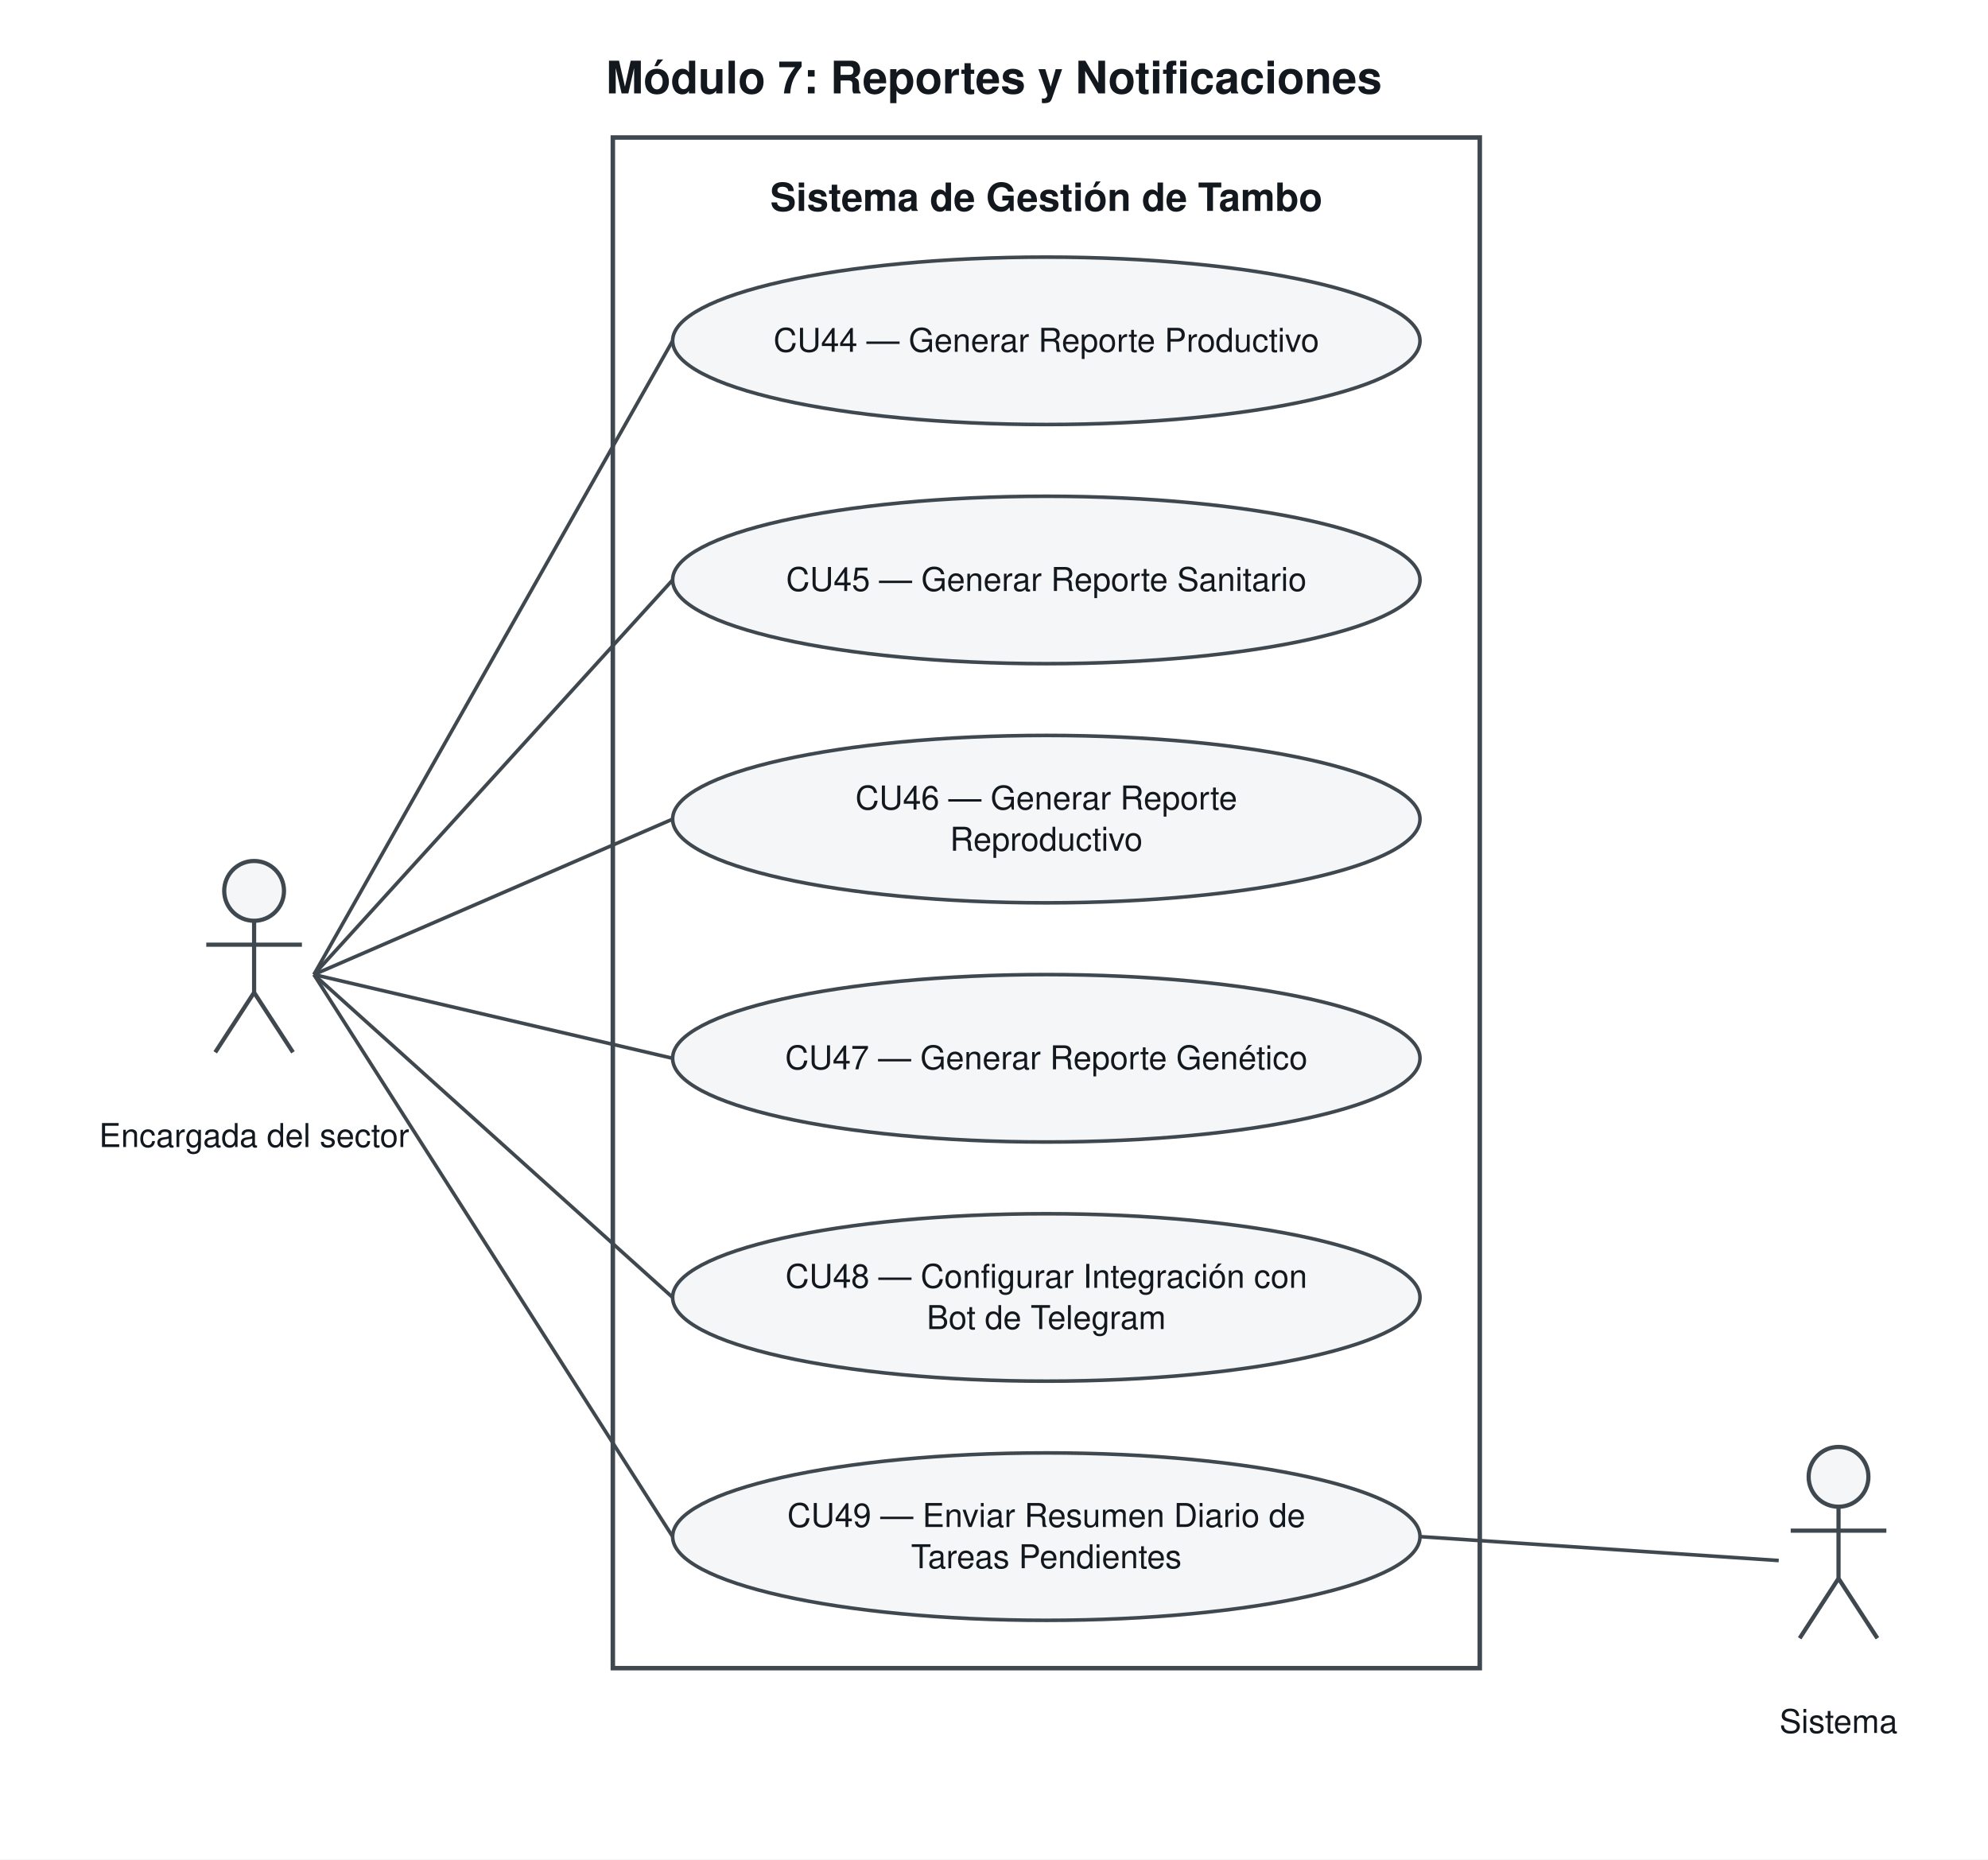
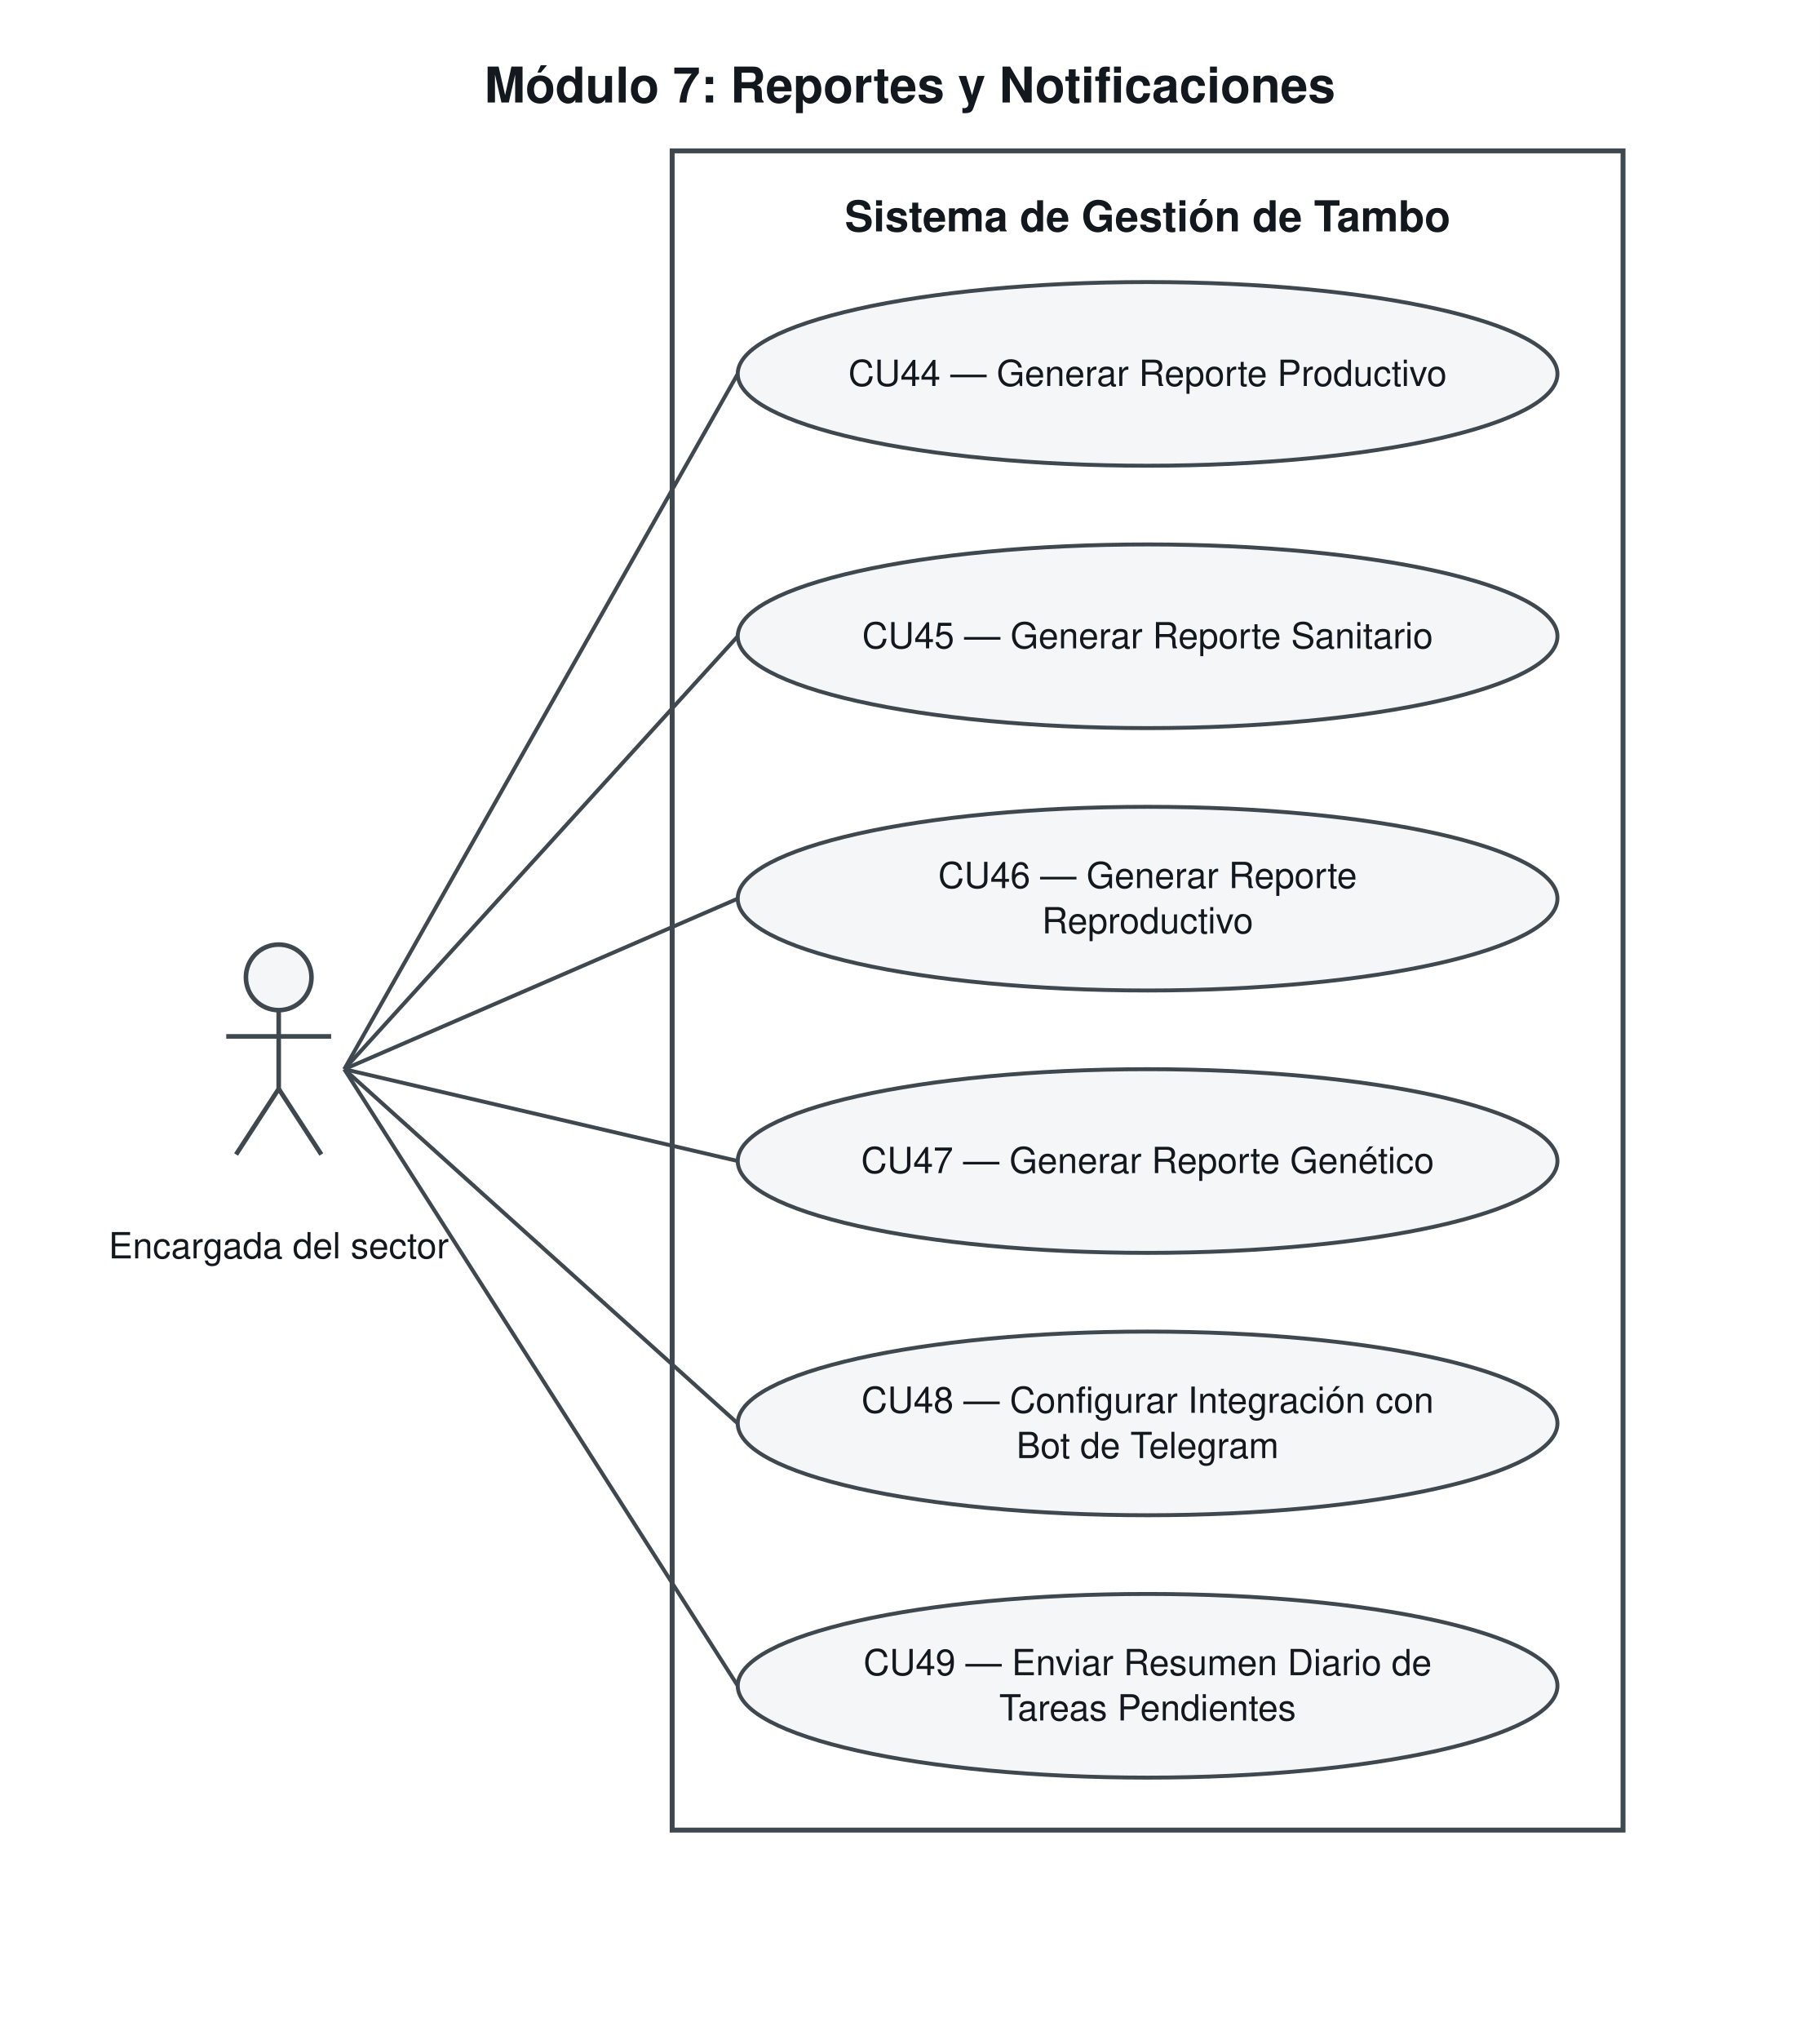
- <svg xmlns="http://www.w3.org/2000/svg" width="665" height="622" viewBox="0 0 665 622">
+ <svg xmlns="http://www.w3.org/2000/svg" width="555" height="622" viewBox="0 0 555 622">
  <rect width="100%" height="100%" fill="#ffffff" />
-   <text x="332.5" y="26.0" font-family="Helvetica, Arial, sans-serif" font-size="15" font-weight="600" fill="#12181d" text-anchor="middle" dominant-baseline="middle">Módulo 7: Reportes y Notificaciones</text>
+   <text x="277.5" y="26.0" font-family="Helvetica, Arial, sans-serif" font-size="15" font-weight="600" fill="#12181d" text-anchor="middle" dominant-baseline="middle">Módulo 7: Reportes y Notificaciones</text>
  <rect x="205.0" y="46.0" width="290.0" height="512.0" fill="#ffffff" stroke="#40484f" stroke-width="1.5" />
  <text x="350.0" y="66.0" font-family="Helvetica, Arial, sans-serif" font-size="13" font-weight="600" fill="#12181d" text-anchor="middle" dominant-baseline="middle">Sistema de Gestión de Tambo</text>
  <line x1="105.0" y1="326.0" x2="225.0" y2="114.0" stroke="#40484f" stroke-width="1.2" />
  <line x1="105.0" y1="326.0" x2="225.0" y2="194.0" stroke="#40484f" stroke-width="1.2" />
  <line x1="105.0" y1="326.0" x2="225.0" y2="274.0" stroke="#40484f" stroke-width="1.2" />
  <line x1="105.0" y1="326.0" x2="225.0" y2="354.0" stroke="#40484f" stroke-width="1.2" />
  <line x1="105.0" y1="326.0" x2="225.0" y2="434.0" stroke="#40484f" stroke-width="1.2" />
-   <line x1="595.0" y1="522.0" x2="475.0" y2="514.0" stroke="#40484f" stroke-width="1.2" />
-   <line x1="225.0" y1="514.0" x2="105.0" y2="326.0" stroke="#40484f" stroke-width="1.2" />
+   <line x1="105.0" y1="326.0" x2="225.0" y2="514.0" stroke="#40484f" stroke-width="1.2" />
  <circle cx="85.0" cy="298.0" r="10" fill="#f4f6f8" stroke="#40484f" stroke-width="1.4" />
  <path d="M 85.0 308.0 L 85.0 332.0 M 69.0 316.0 L 101.0 316.0 M 85.0 332.0 L 72.0 352.0 M 85.0 332.0 L 98.0 352.0" stroke="#40484f" stroke-width="1.4" fill="none" />
  <text x="85.0" y="380.0" font-family="Helvetica, Arial, sans-serif" font-size="11" fill="#12181d" text-anchor="middle" dominant-baseline="middle">Encargada del sector</text>
  <ellipse cx="350.0" cy="114.0" rx="125.0" ry="28.0" fill="#f4f6f8" stroke="#40484f" stroke-width="1.2" />
  <text x="350.0" y="114.0" font-family="Helvetica, Arial, sans-serif" font-size="11" fill="#12181d" text-anchor="middle" dominant-baseline="middle">CU44 — Generar Reporte Productivo</text>
  <ellipse cx="350.0" cy="194.0" rx="125.0" ry="28.0" fill="#f4f6f8" stroke="#40484f" stroke-width="1.2" />
  <text x="350.0" y="194.0" font-family="Helvetica, Arial, sans-serif" font-size="11" fill="#12181d" text-anchor="middle" dominant-baseline="middle">CU45 — Generar Reporte Sanitario</text>
  <ellipse cx="350.0" cy="274.0" rx="125.0" ry="28.0" fill="#f4f6f8" stroke="#40484f" stroke-width="1.2" />
  <text x="350.0" y="267.1" font-family="Helvetica, Arial, sans-serif" font-size="11" fill="#12181d" text-anchor="middle" dominant-baseline="middle">CU46 — Generar Reporte</text>
  <text x="350.0" y="280.9" font-family="Helvetica, Arial, sans-serif" font-size="11" fill="#12181d" text-anchor="middle" dominant-baseline="middle">Reproductivo</text>
  <ellipse cx="350.0" cy="354.0" rx="125.0" ry="28.0" fill="#f4f6f8" stroke="#40484f" stroke-width="1.2" />
  <text x="350.0" y="354.0" font-family="Helvetica, Arial, sans-serif" font-size="11" fill="#12181d" text-anchor="middle" dominant-baseline="middle">CU47 — Generar Reporte Genético</text>
  <ellipse cx="350.0" cy="434.0" rx="125.0" ry="28.0" fill="#f4f6f8" stroke="#40484f" stroke-width="1.2" />
  <text x="350.0" y="427.1" font-family="Helvetica, Arial, sans-serif" font-size="11" fill="#12181d" text-anchor="middle" dominant-baseline="middle">CU48 — Configurar Integración con</text>
  <text x="350.0" y="440.9" font-family="Helvetica, Arial, sans-serif" font-size="11" fill="#12181d" text-anchor="middle" dominant-baseline="middle">Bot de Telegram</text>
  <ellipse cx="350.0" cy="514.0" rx="125.0" ry="28.0" fill="#f4f6f8" stroke="#40484f" stroke-width="1.2" />
  <text x="350.0" y="507.1" font-family="Helvetica, Arial, sans-serif" font-size="11" fill="#12181d" text-anchor="middle" dominant-baseline="middle">CU49 — Enviar Resumen Diario de</text>
  <text x="350.0" y="520.9" font-family="Helvetica, Arial, sans-serif" font-size="11" fill="#12181d" text-anchor="middle" dominant-baseline="middle">Tareas Pendientes</text>
-   <circle cx="615.0" cy="494.0" r="10" fill="#f4f6f8" stroke="#40484f" stroke-width="1.4" />
-   <path d="M 615.0 504.0 L 615.0 528.0 M 599.0 512.0 L 631.0 512.0 M 615.0 528.0 L 602.0 548.0 M 615.0 528.0 L 628.0 548.0" stroke="#40484f" stroke-width="1.4" fill="none" />
-   <text x="615.0" y="576.0" font-family="Helvetica, Arial, sans-serif" font-size="11" fill="#12181d" text-anchor="middle" dominant-baseline="middle">Sistema</text>
</svg>
